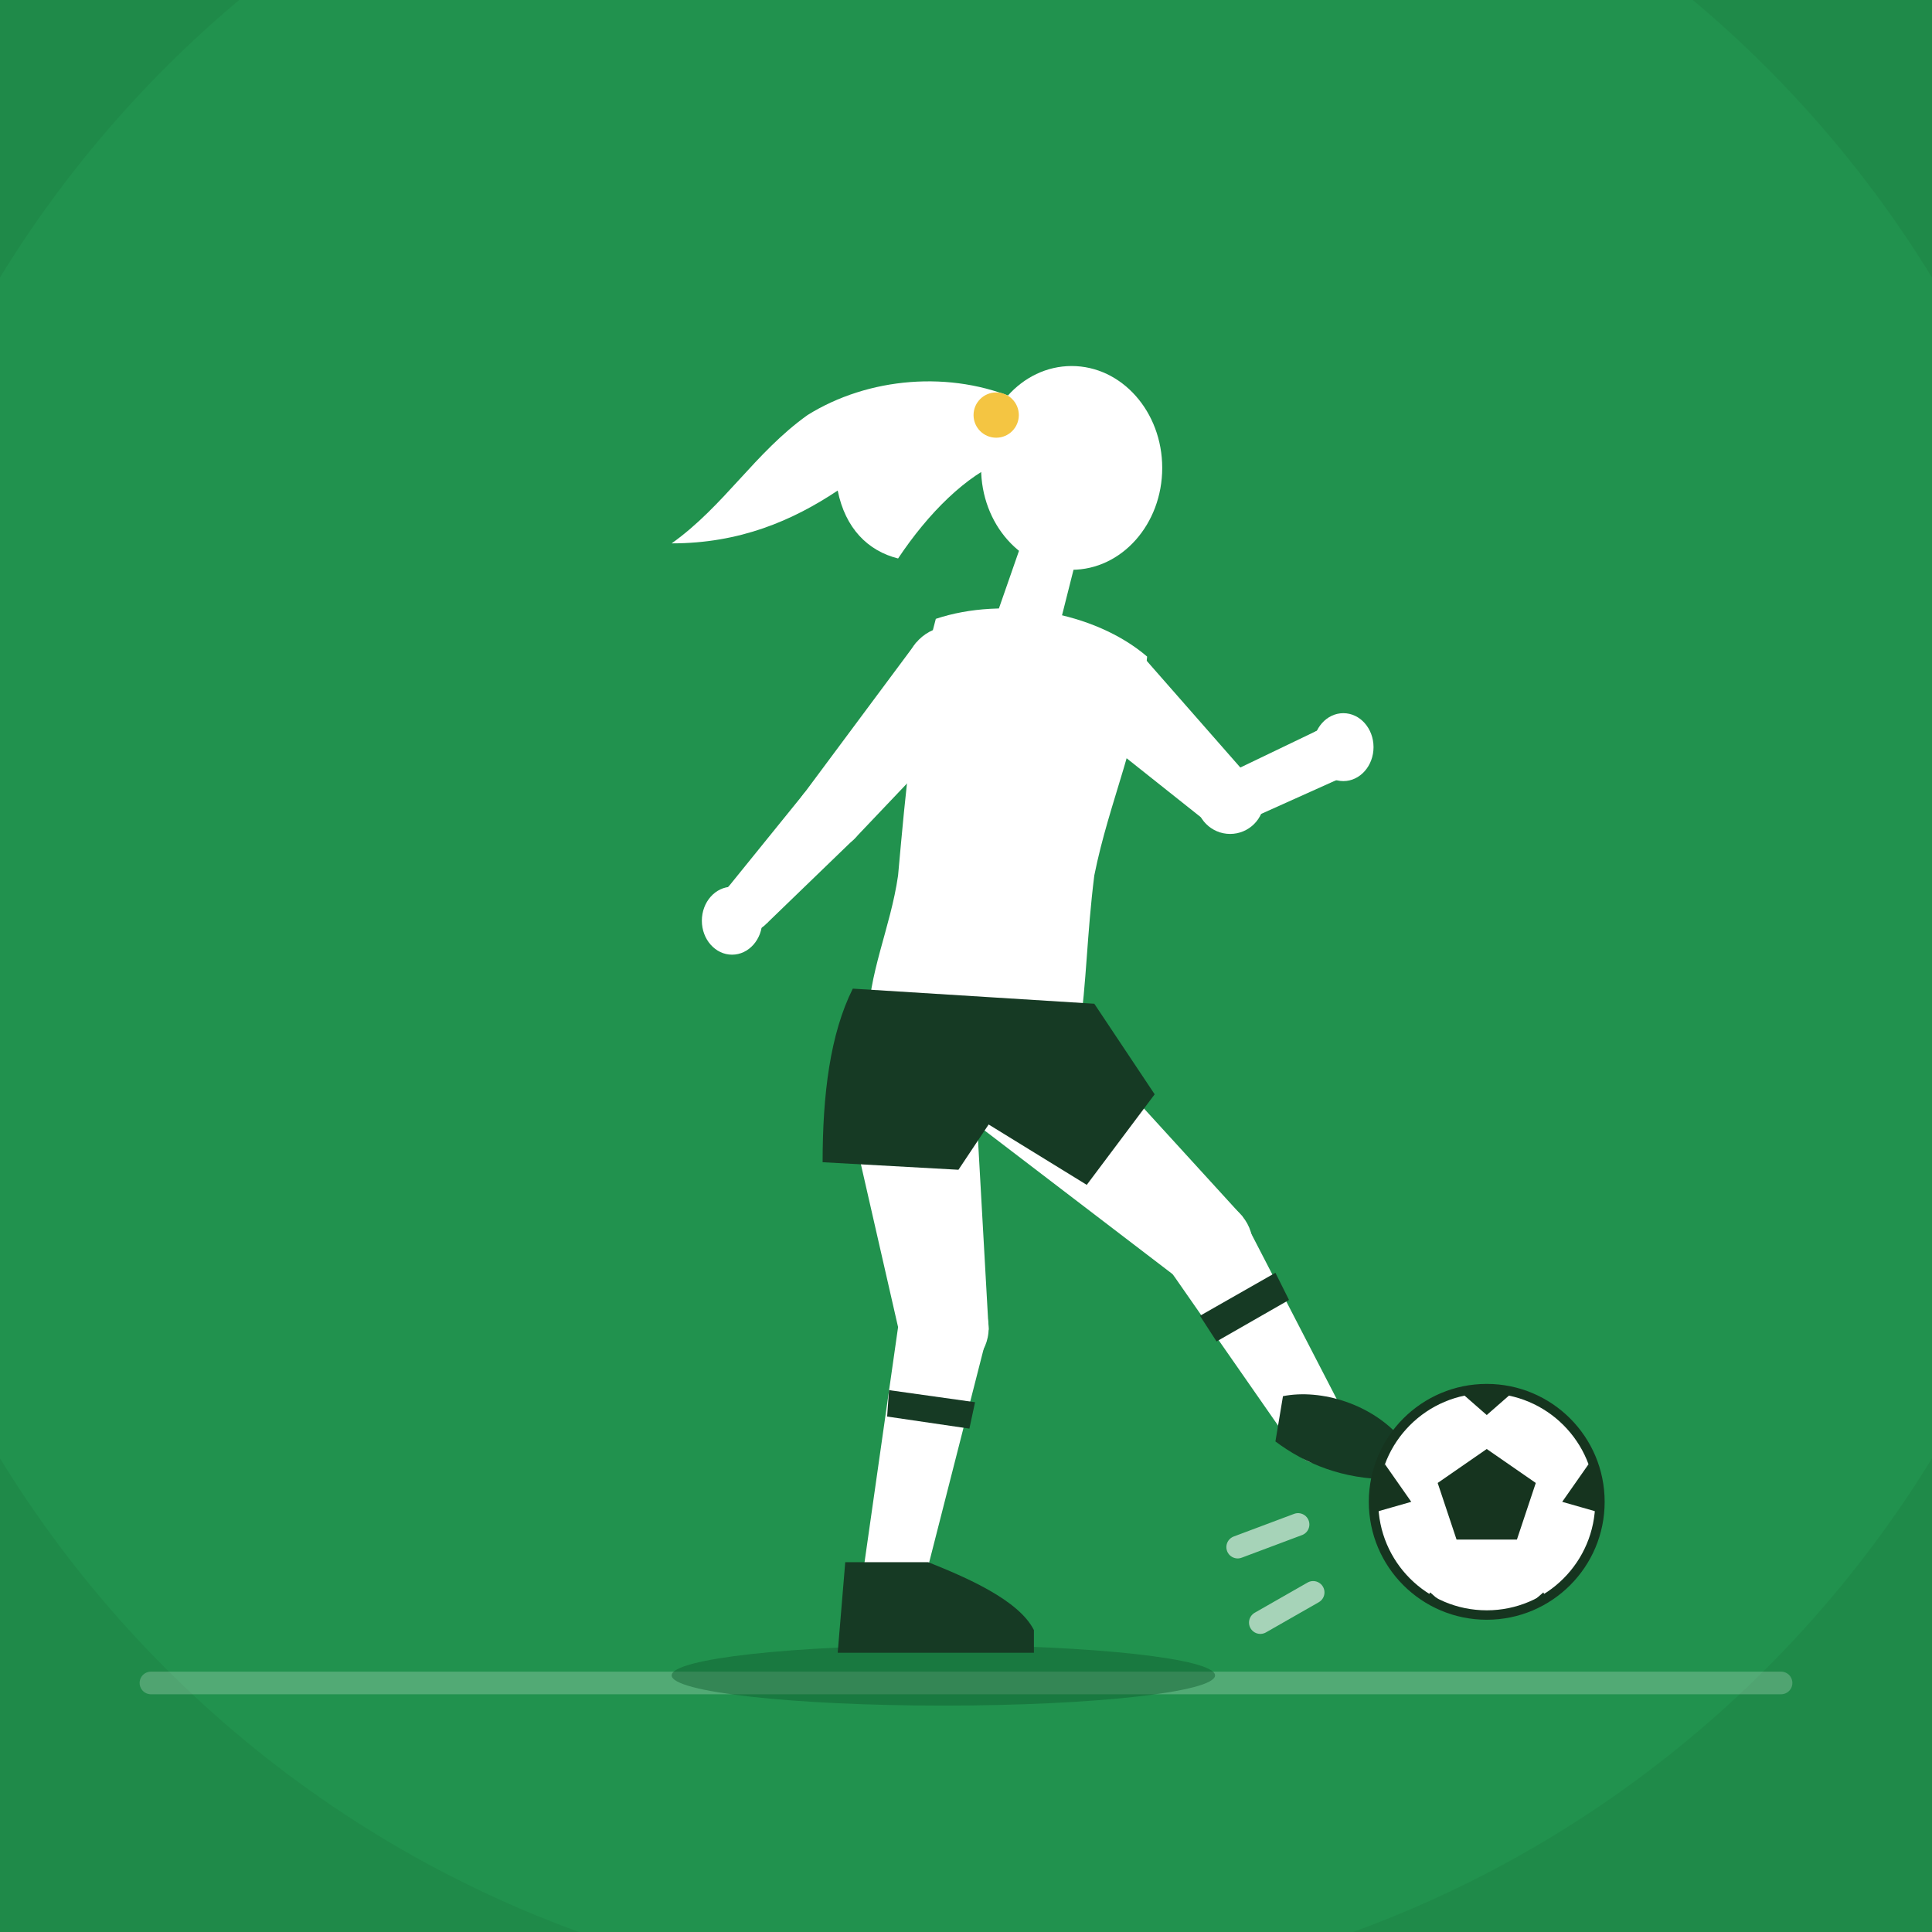
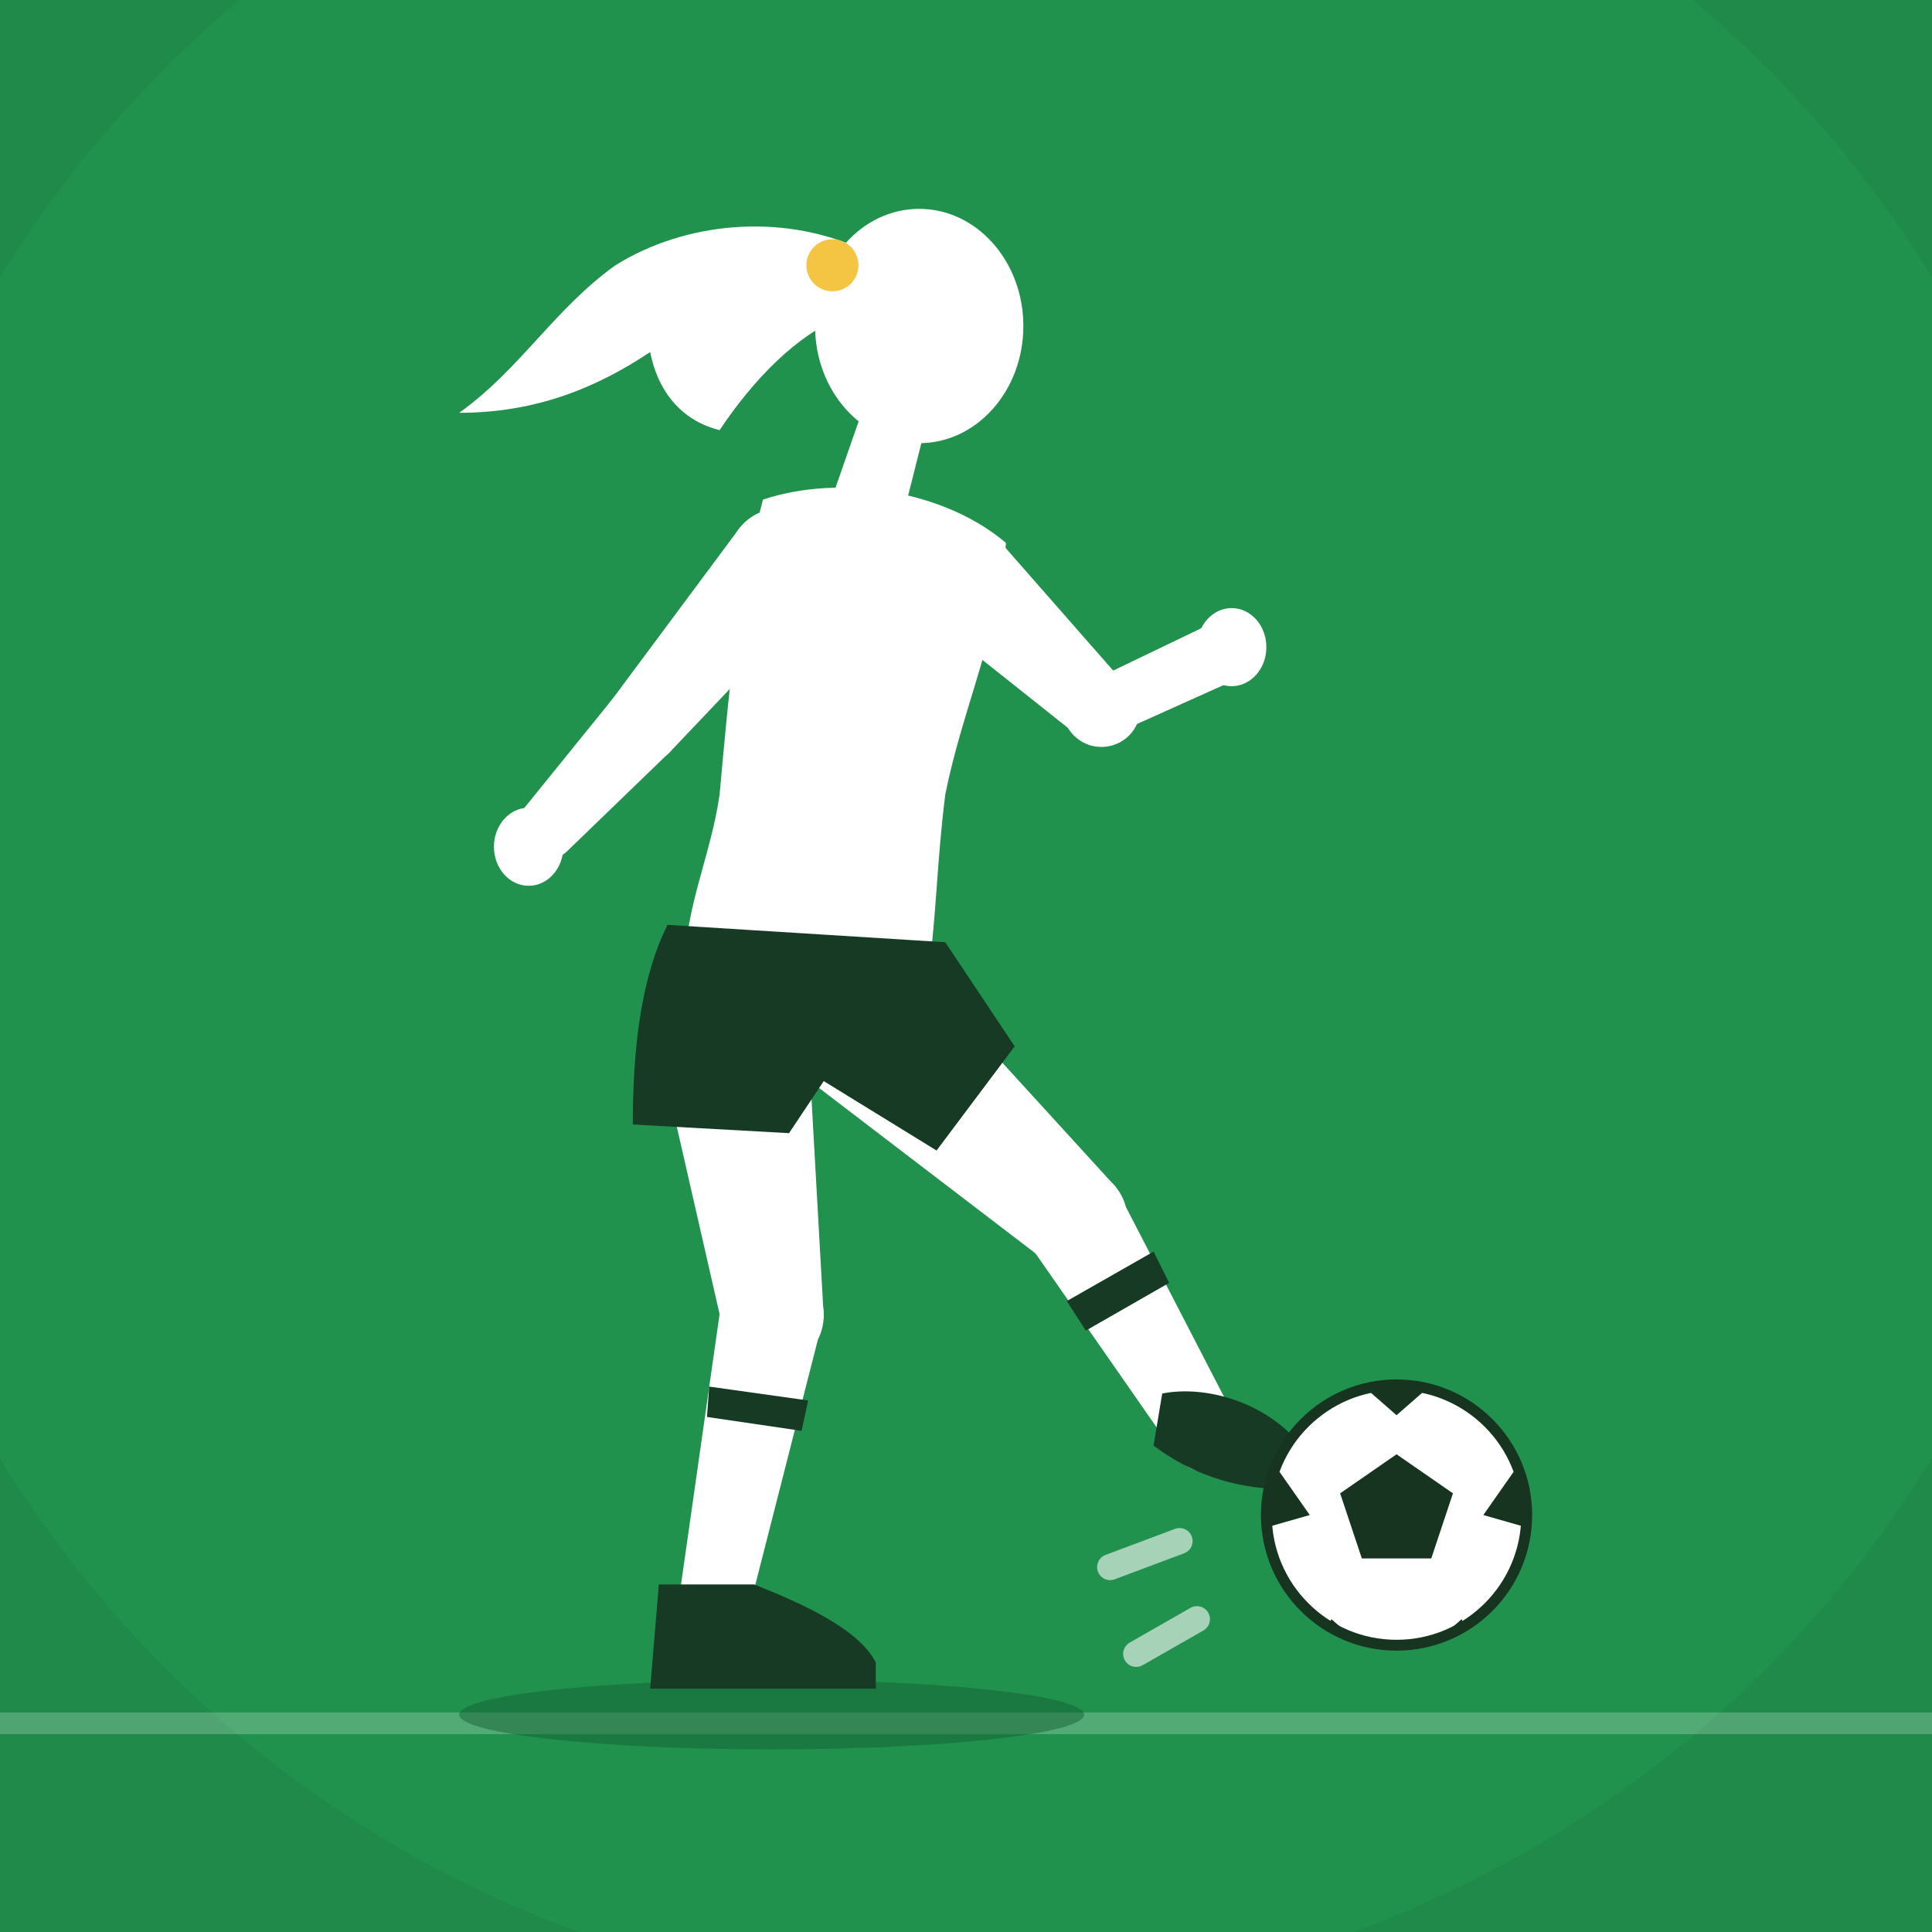
<svg xmlns="http://www.w3.org/2000/svg" viewBox="0 0 512 512" width="1024" height="1024">
  <rect width="512" height="512" fill="#1F8A49" />
  <circle cx="256" cy="230" r="300" fill="#24A055" opacity="0.35" />
-   <path d="M40 446 H472" stroke="#FFFFFF" stroke-opacity="0.22" stroke-width="6" stroke-linecap="round" />
-   <ellipse cx="250" cy="444" rx="72" ry="8" fill="#0F5A2E" opacity="0.45" />
-   <path d="M242.8 170.3 L213.2 210.1 L192.8 235.3 L203.2 244.7 L226.8 221.9 L261.2 185.7 Z" fill="#FFFFFF" />
-   <circle cx="252" cy="178" r="12.0" fill="#FFFFFF" />
-   <circle cx="220" cy="216" r="9.0" fill="#FFFFFF" />
-   <circle cx="198" cy="240" r="7.0" fill="#FFFFFF" />
-   <ellipse cx="194" cy="244" rx="8" ry="9" fill="#FFFFFF" />
-   <path d="M222.2 282.5 L238.0 351.7 L228.2 420.4 L243.8 423.6 L262.0 352.3 L257.8 277.5 Z" fill="#FFFFFF" />
-   <circle cx="240" cy="280" r="18.0" fill="#FFFFFF" />
-   <circle cx="250" cy="352" r="12.0" fill="#FFFFFF" />
-   <circle cx="236" cy="422" r="8.0" fill="#FFFFFF" />
-   <path d="M235.6 368.4 L235.1 375.4 L256.9 378.6 L258.4 371.6 Z" fill="#163A24" />
-   <path d="M224 414 L246 414 C256 418 270 424 274 432 L274 438 L222 438 Z" fill="#163A24" />
-   <path d="M248 164 C266 158 290 162 304 174 C302 196 294 212 290 232 C288 248 288 260 286 274 L230 272 C230 258 236 246 238 232 C240 210 242 186 248 164 Z" fill="#FFFFFF" />
-   <path d="M257.8 297.2 L310.8 337.7 L343.1 384.1 L356.9 375.9 L329.2 322.3 L282.2 270.8 Z" fill="#FFFFFF" />
-   <circle cx="270" cy="284" r="18.0" fill="#FFFFFF" />
-   <circle cx="320" cy="330" r="12.0" fill="#FFFFFF" />
-   <circle cx="350" cy="380" r="8.0" fill="#FFFFFF" />
-   <path d="M318.0 348.7 L322.4 355.5 L341.6 344.5 L338.0 337.3 Z" fill="#163A24" />
-   <path d="M340 370 C350 368 364 372 372 382 L368 392 C356 392 346 388 338 382 Z" fill="#163A24" />
-   <path d="M226 262 L290 266 L306 290 L288 314 L262 298 L254 310 L218 308 C218 290 220 274 226 262 Z" fill="#163A24" />
-   <path d="M285.8 190.8 L323.3 220.6 L354.9 206.4 L349.1 193.6 L328.7 203.4 L302.2 173.2 Z" fill="#FFFFFF" />
-   <circle cx="294" cy="182" r="12.0" fill="#FFFFFF" />
-   <circle cx="326" cy="212" r="9.0" fill="#FFFFFF" />
-   <circle cx="352" cy="200" r="7.0" fill="#FFFFFF" />
-   <ellipse cx="356" cy="198" rx="8" ry="9" fill="#FFFFFF" />
-   <path d="M280.1 168.4 L285.2 148.2 L270.8 143.8 L263.9 163.6 Z" fill="#FFFFFF" />
-   <circle cx="272" cy="166" r="8.5" fill="#FFFFFF" />
-   <circle cx="278" cy="146" r="7.5" fill="#FFFFFF" />
-   <ellipse cx="284" cy="124" rx="24" ry="27" fill="#FFFFFF" />
-   <path d="M270 106 C252 98 230 100 214 110 C200 120 192 134 178 144 C196 144 210 138 222 130 C224 140 230 146 238 148 C246 136 256 126 266 122 Z" fill="#FFFFFF" />
-   <circle cx="264" cy="110" r="6" fill="#F4C542" />
-   <defs>
-     <clipPath id="ball">
-       <circle cx="394" cy="398" r="30" />
-     </clipPath>
-   </defs>
-   <circle cx="394" cy="398" r="30" fill="#FFFFFF" />
-   <g clip-path="url(#ball)" fill="#16341F">
-     <path d="M394 384 L407 393 L402 408 L386 408 L381 393 Z" />
-     <path d="M394 362 L402 368 L394 375 L386 368 Z" />
-     <path d="M421 388 L428 402 L414 398 Z" />
-     <path d="M367 388 L374 398 L360 402 Z" />
-     <path d="M409 422 L414 432 L401 429 Z" />
-     <path d="M379 422 L387 429 L374 432 Z" />
+   <g transform="translate(262 252) scale(1.15) translate(-300 -268)">
+     <path d="M60 446 H540" stroke="#FFFFFF" stroke-opacity="0.22" stroke-width="5" stroke-linecap="round" />
+     <ellipse cx="250" cy="444" rx="72" ry="8" fill="#0F5A2E" opacity="0.45" />
+     <path d="M242.8 170.3 L213.2 210.1 L192.8 235.3 L203.2 244.7 L226.8 221.9 L261.2 185.7 Z" fill="#FFFFFF" />
+     <circle cx="252" cy="178" r="12.0" fill="#FFFFFF" />
+     <circle cx="220" cy="216" r="9.0" fill="#FFFFFF" />
+     <circle cx="198" cy="240" r="7.0" fill="#FFFFFF" />
+     <ellipse cx="194" cy="244" rx="8" ry="9" fill="#FFFFFF" />
+     <path d="M222.2 282.5 L238.0 351.7 L228.2 420.4 L243.8 423.6 L262.0 352.3 L257.8 277.5 Z" fill="#FFFFFF" />
+     <circle cx="240" cy="280" r="18.0" fill="#FFFFFF" />
+     <circle cx="250" cy="352" r="12.0" fill="#FFFFFF" />
+     <circle cx="236" cy="422" r="8.0" fill="#FFFFFF" />
+     <path d="M235.6 368.4 L235.1 375.4 L256.9 378.6 L258.4 371.6 Z" fill="#163A24" />
+     <path d="M224 414 L246 414 C256 418 270 424 274 432 L274 438 L222 438 Z" fill="#163A24" />
+     <path d="M248 164 C266 158 290 162 304 174 C302 196 294 212 290 232 C288 248 288 260 286 274 L230 272 C230 258 236 246 238 232 C240 210 242 186 248 164 Z" fill="#FFFFFF" />
+     <path d="M257.8 297.2 L310.8 337.7 L343.1 384.1 L356.9 375.9 L329.2 322.3 L282.2 270.8 Z" fill="#FFFFFF" />
+     <circle cx="270" cy="284" r="18.0" fill="#FFFFFF" />
+     <circle cx="320" cy="330" r="12.0" fill="#FFFFFF" />
+     <circle cx="350" cy="380" r="8.0" fill="#FFFFFF" />
+     <path d="M318.0 348.7 L322.4 355.5 L341.6 344.5 L338.0 337.3 Z" fill="#163A24" />
+     <path d="M340 370 C350 368 364 372 372 382 L368 392 C356 392 346 388 338 382 Z" fill="#163A24" />
+     <path d="M226 262 L290 266 L306 290 L288 314 L262 298 L254 310 L218 308 C218 290 220 274 226 262 Z" fill="#163A24" />
+     <path d="M285.8 190.8 L323.3 220.6 L354.9 206.4 L349.1 193.6 L328.7 203.4 L302.2 173.2 Z" fill="#FFFFFF" />
+     <circle cx="294" cy="182" r="12.0" fill="#FFFFFF" />
+     <circle cx="326" cy="212" r="9.0" fill="#FFFFFF" />
+     <circle cx="352" cy="200" r="7.0" fill="#FFFFFF" />
+     <ellipse cx="356" cy="198" rx="8" ry="9" fill="#FFFFFF" />
+     <path d="M280.1 168.4 L285.2 148.2 L270.8 143.8 L263.9 163.6 Z" fill="#FFFFFF" />
+     <circle cx="272" cy="166" r="8.5" fill="#FFFFFF" />
+     <circle cx="278" cy="146" r="7.5" fill="#FFFFFF" />
+     <ellipse cx="284" cy="124" rx="24" ry="27" fill="#FFFFFF" />
+     <path d="M270 106 C252 98 230 100 214 110 C200 120 192 134 178 144 C196 144 210 138 222 130 C224 140 230 146 238 148 C246 136 256 126 266 122 Z" fill="#FFFFFF" />
+     <circle cx="264" cy="110" r="6" fill="#F4C542" />
+     <defs>
+       <clipPath id="ball">
+         <circle cx="394" cy="398" r="30" />
+       </clipPath>
+     </defs>
+     <circle cx="394" cy="398" r="30" fill="#FFFFFF" />
+     <g clip-path="url(#ball)" fill="#16341F">
+       <path d="M394 384 L407 393 L402 408 L386 408 L381 393 Z" />
+       <path d="M394 362 L402 368 L394 375 L386 368 Z" />
+       <path d="M421 388 L428 402 L414 398 Z" />
+       <path d="M367 388 L374 398 L360 402 Z" />
+       <path d="M409 422 L414 432 L401 429 Z" />
+       <path d="M379 422 L387 429 L374 432 Z" />
+     </g>
+     <circle cx="394" cy="398" r="30" fill="none" stroke="#16341F" stroke-width="2.5" />
+     <path d="M344 404 L328 410 M348 422 L334 430" stroke="#FFFFFF" stroke-opacity="0.6" stroke-width="6" stroke-linecap="round" />
  </g>
-   <circle cx="394" cy="398" r="30" fill="none" stroke="#16341F" stroke-width="2.5" />
-   <path d="M344 404 L328 410 M348 422 L334 430" stroke="#FFFFFF" stroke-opacity="0.6" stroke-width="6" stroke-linecap="round" />
</svg>
